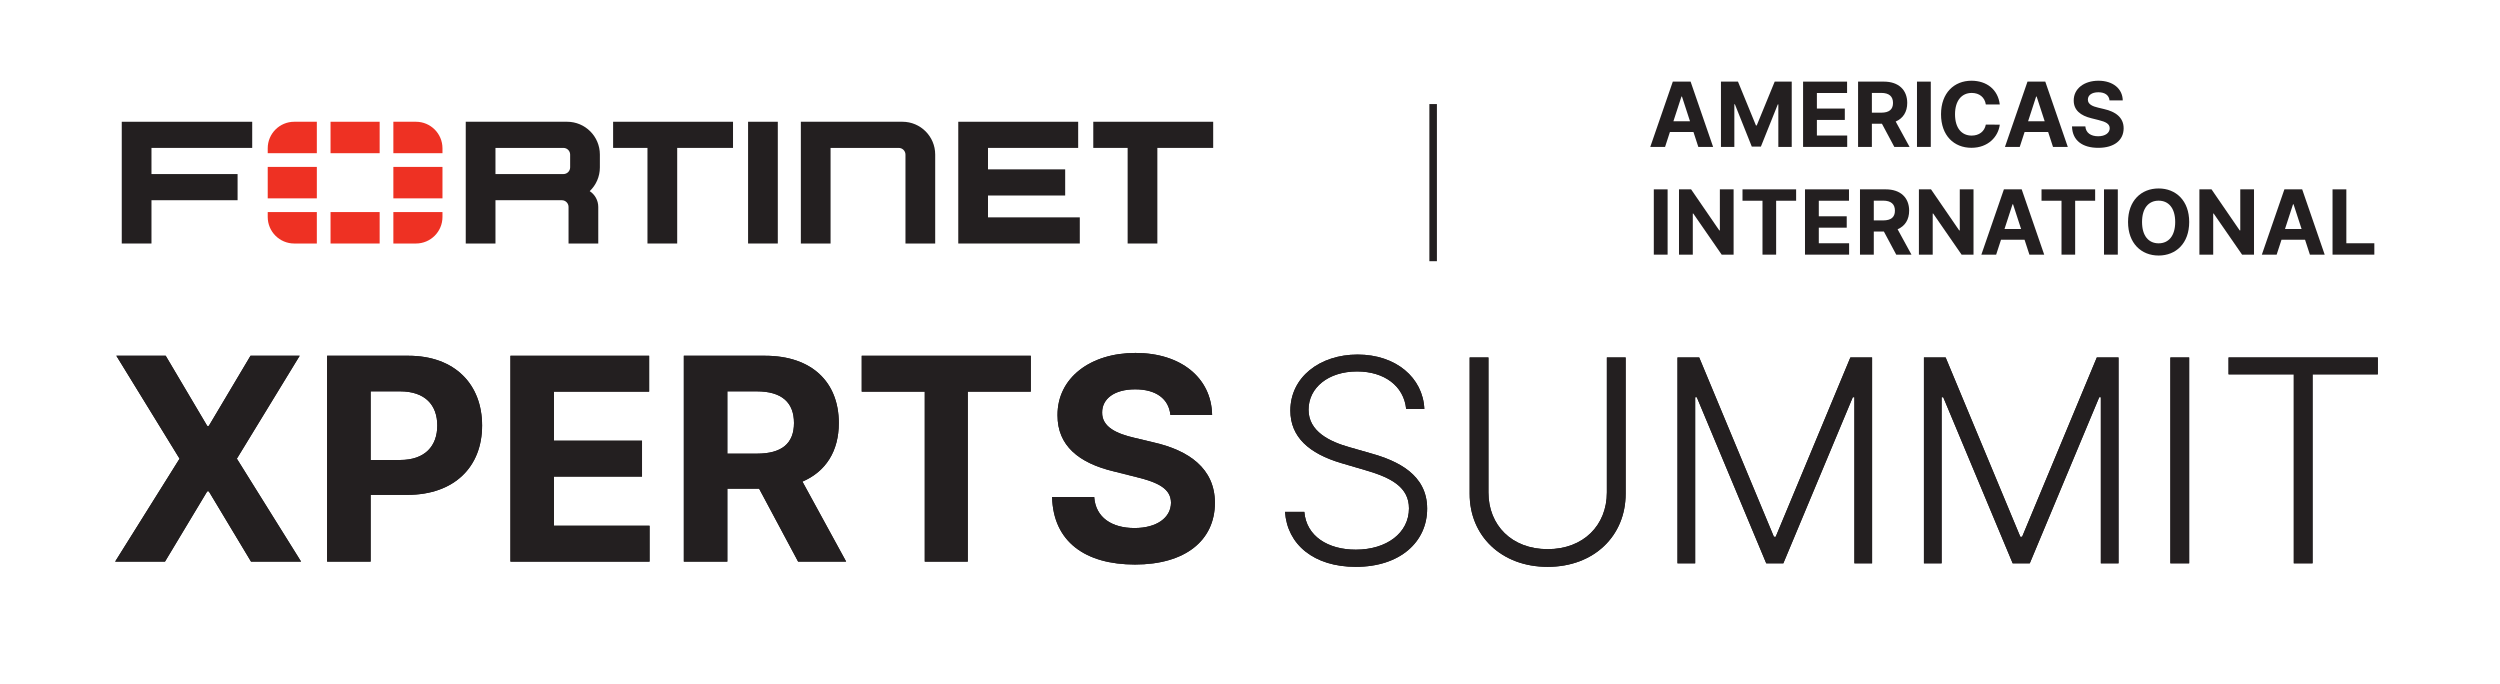
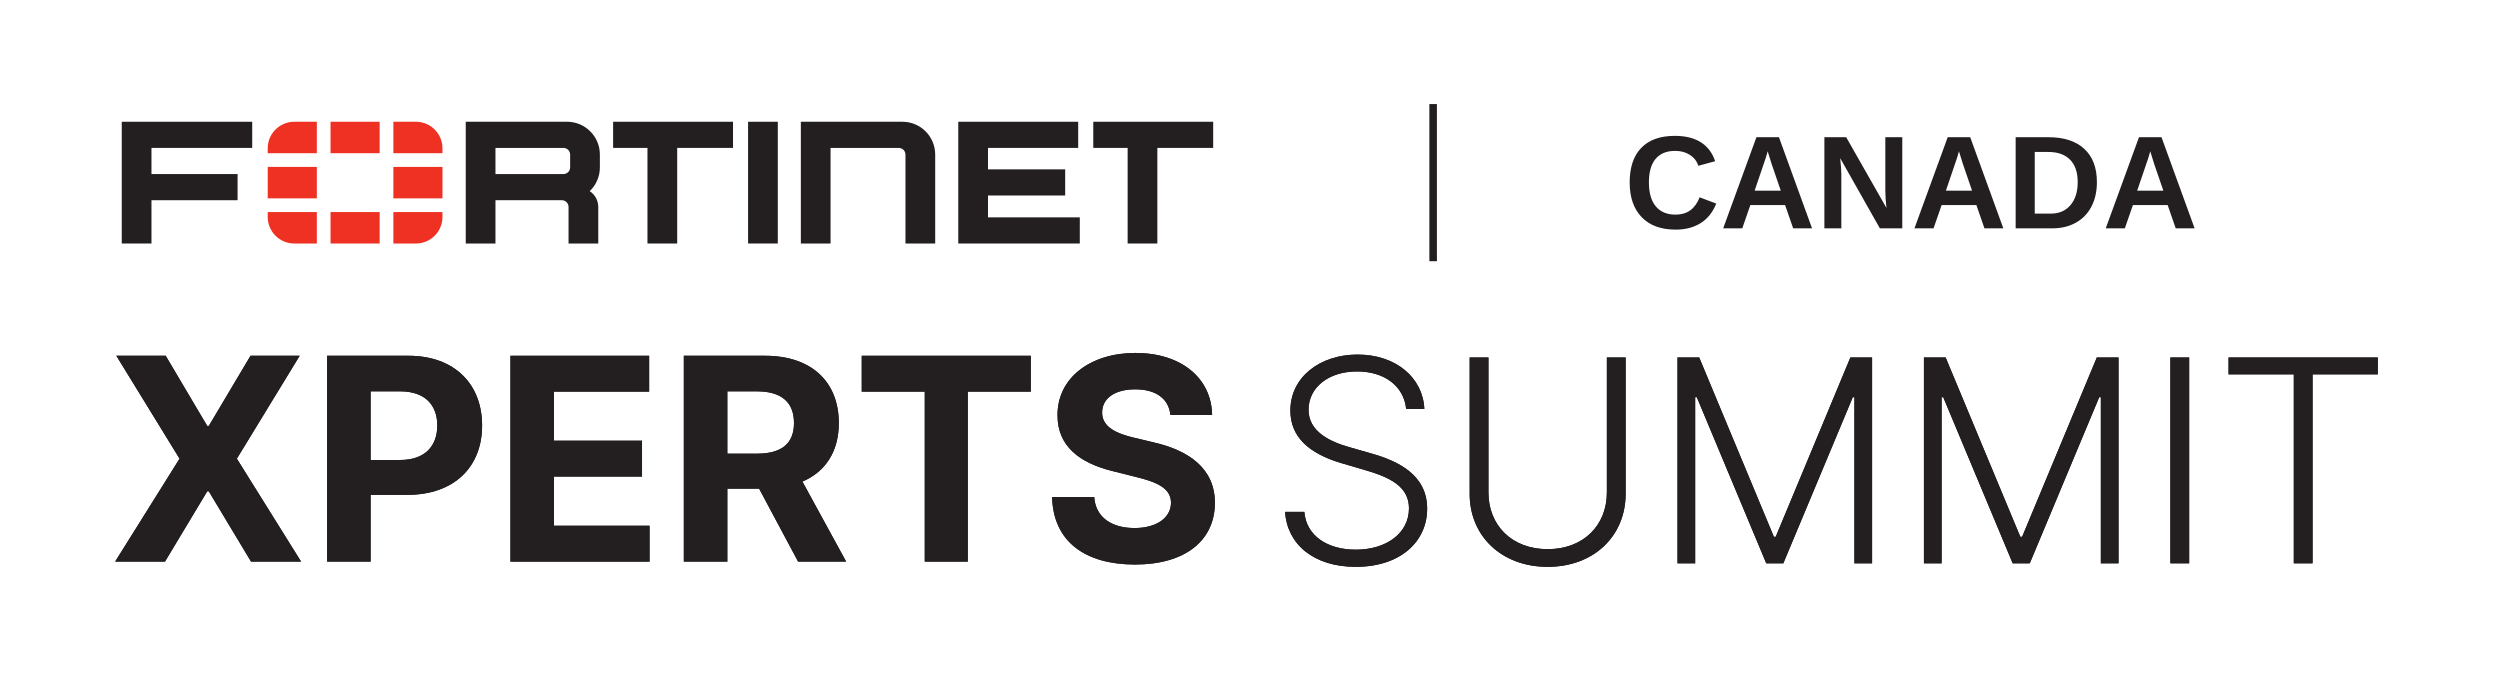
<svg xmlns="http://www.w3.org/2000/svg" width="100%" height="100%" viewBox="0 0 4562 1248" version="1.1" xml:space="preserve" style="fill-rule:evenodd;clip-rule:evenodd;stroke-linejoin:round;stroke-miterlimit:2;">
  <g id="logo" transform="matrix(4.16667,0,0,4.16667,0,0)">
    <g transform="matrix(1,0,0,1,0,-178.863)">
      <rect x="144.761" y="232.186" width="21.509" height="13.772" style="fill:rgb(238,49,35);" />
    </g>
    <g transform="matrix(1,0,0,1,0,-139.311)">
      <rect x="117.249" y="212.41" width="21.509" height="13.772" style="fill:rgb(238,49,35);" />
    </g>
    <g transform="matrix(1,0,0,1,0,-139.311)">
      <rect x="172.273" y="212.41" width="21.509" height="13.772" style="fill:rgb(238,49,35);" />
    </g>
    <g transform="matrix(1,0,0,1,0,-99.761)">
      <rect x="144.761" y="192.635" width="21.509" height="13.772" style="fill:rgb(238,49,35);" />
    </g>
    <g transform="matrix(1,0,0,1,182.161,67.0955)">
      <path d="M0,-13.772C6.418,-13.772 11.621,-8.569 11.621,-2.151L11.621,0L-9.888,0L-9.888,-13.772L0,-13.772Z" style="fill:rgb(238,49,35);fill-rule:nonzero;" />
    </g>
    <g transform="matrix(1,0,0,1,172.273,92.874)">
      <path d="M0,13.772L0,0L21.509,0L21.509,2.151C21.509,8.569 16.306,13.772 9.888,13.772L0,13.772Z" style="fill:rgb(238,49,35);fill-rule:nonzero;" />
    </g>
    <g transform="matrix(1,0,0,1,117.249,55.4745)">
      <path d="M0,9.47C0,3.052 5.203,-2.151 11.621,-2.151L21.509,-2.151L21.509,11.621L0,11.621L0,9.47Z" style="fill:rgb(238,49,35);fill-rule:nonzero;" />
    </g>
    <g transform="matrix(1,0,0,1,128.87,92.874)">
      <path d="M0,13.772C-6.418,13.772 -11.621,8.569 -11.621,2.151L-11.621,0L9.888,0L9.888,13.772L0,13.772Z" style="fill:rgb(238,49,35);fill-rule:nonzero;" />
    </g>
    <g transform="matrix(1,0,0,1,249.695,86.682)">
      <path d="M0,-13.395C0,-11.768 -1.319,-10.449 -2.946,-10.449L-32.704,-10.449L-32.704,-21.906L-2.946,-21.906C-1.319,-21.906 0,-20.587 0,-18.96L0,-13.395ZM13.018,-19.005C13.018,-26.932 6.591,-33.359 -1.337,-33.359L-45.721,-33.358L-45.721,19.964L-32.704,19.964L-32.704,1.003L-3.647,1.003C-2.02,1.003 -0.701,2.322 -0.701,3.949L-0.701,19.964L12.316,19.964L12.316,3.949C12.316,1.053 10.826,-1.494 8.573,-2.972C11.31,-5.585 13.018,-9.268 13.018,-13.351L13.018,-19.005Z" style="fill:rgb(35,31,32);fill-rule:nonzero;" />
    </g>
    <g transform="matrix(1,0,0,1,395.215,106.646)">
      <path d="M0,-53.323L-44.471,-53.322L-44.483,-53.322L-44.483,0L-31.465,0L-31.465,-41.87L-1.609,-41.87C0.018,-41.87 1.337,-40.551 1.337,-38.924L1.337,0L14.355,0L14.355,-38.968C14.355,-46.896 7.928,-53.323 0,-53.323" style="fill:rgb(35,31,32);fill-rule:nonzero;" />
    </g>
    <g transform="matrix(1,0,0,1,327.622,53.3223)">
      <rect x="0" y="0" width="13.018" height="53.323" style="fill:rgb(35,31,32);fill-rule:nonzero;" />
    </g>
    <g transform="matrix(1,0,0,1,321.027,106.646)">
      <path d="M0,-53.323L-52.513,-53.323L-52.513,-41.87L-37.467,-41.87L-37.467,0L-24.449,0L-24.449,-41.87L0,-41.87L0,-53.323Z" style="fill:rgb(35,31,32);fill-rule:nonzero;" />
    </g>
    <g transform="matrix(1,0,0,1,531.317,106.646)">
      <path d="M0,-53.323L-52.513,-53.323L-52.513,-41.87L-37.467,-41.87L-37.467,0L-24.449,0L-24.449,-41.87L0,-41.87L0,-53.323Z" style="fill:rgb(35,31,32);fill-rule:nonzero;" />
    </g>
    <g transform="matrix(1,0,0,1,432.692,64.7758)">
      <path d="M0,30.417L0,20.848L33.803,20.848L33.803,9.395L0,9.395L0,-0L39.495,-0L39.495,-11.453L-13.017,-11.453L-13.017,41.87L40.206,41.87L40.206,30.417L0,30.417Z" style="fill:rgb(35,31,32);fill-rule:nonzero;" />
    </g>
    <g transform="matrix(1,0,0,1,110.455,95.1942)">
      <path d="M0,-30.418L0,-41.871L-57.133,-41.871L-57.133,11.453L-44.115,11.453L-44.115,-7.508L-6.403,-7.508L-6.403,-18.961L-44.115,-18.961L-44.115,-30.418L0,-30.418Z" style="fill:rgb(35,31,32);fill-rule:nonzero;" />
    </g>
    <g transform="matrix(-1,0,0,1,1255.29,-139.311)">
      <rect x="625.994" y="184.887" width="3.301" height="68.818" style="fill:rgb(35,31,32);" />
    </g>
    <g transform="matrix(1,0,0,1,90.7461,215.231)">
      <path d="M0,-28.701L0.704,-28.701L18.973,-59.428L40.499,-59.428L12.986,-14.35L41.115,30.727L19.193,30.727L0.704,-0.043L0,-0.043L-18.489,30.727L-40.323,30.727L-12.106,-14.35L-39.795,-59.428L-18.181,-59.428L0,-28.701Z" style="fill:rgb(35,31,32);fill-rule:nonzero;" />
    </g>
    <g transform="matrix(1,0,0,1,175.262,200.308)">
      <path d="M0,1.145C10.917,1.145 16.244,-5.018 16.244,-13.954C16.244,-22.934 10.917,-28.921 -0.088,-28.921L-12.942,-28.921L-12.942,1.145L0,1.145ZM-32.003,-44.505L3.566,-44.505C24.035,-44.505 35.877,-31.871 35.877,-13.954C35.877,4.05 23.815,16.42 3.082,16.42L-12.942,16.42L-12.942,45.65L-32.003,45.65L-32.003,-44.505Z" style="fill:rgb(35,31,32);fill-rule:nonzero;" />
    </g>
    <g transform="matrix(1,0,0,1,223.549,245.959)">
      <path d="M0,-90.155L60.749,-90.155L60.749,-74.44L19.061,-74.44L19.061,-52.957L57.623,-52.957L57.623,-37.242L19.061,-37.242L19.061,-15.716L60.925,-15.716L60.925,0L0,0L0,-90.155Z" style="fill:rgb(35,31,32);fill-rule:nonzero;" />
    </g>
    <g transform="matrix(1,0,0,1,331.483,203.082)">
      <path d="M0,-4.402C10.917,-4.402 16.244,-8.892 16.244,-17.828C16.244,-26.809 10.917,-31.695 -0.088,-31.695L-12.942,-31.695L-12.942,-4.402L0,-4.402ZM-32.003,-47.278L3.566,-47.278C24.035,-47.278 35.877,-35.745 35.877,-17.828C35.877,-5.502 30.198,3.434 19.941,7.836L39.09,42.876L18.048,42.876L0.968,10.917L-12.942,10.917L-12.942,42.876L-32.003,42.876L-32.003,-47.278Z" style="fill:rgb(35,31,32);fill-rule:nonzero;" />
    </g>
    <g transform="matrix(1,0,0,1,377.393,245.959)">
      <path d="M0,-90.155L74.043,-90.155L74.043,-74.44L46.442,-74.44L46.442,0L27.601,0L27.601,-74.44L0,-74.44L0,-90.155Z" style="fill:rgb(35,31,32);fill-rule:nonzero;" />
    </g>
    <g transform="matrix(1,0,0,1,497.169,231.3)">
      <path d="M0,-60.793C-9.332,-60.793 -14.483,-56.523 -14.483,-50.712C-14.615,-44.241 -8.056,-41.336 -0.22,-39.531L7.88,-37.594C23.551,-34.072 34.865,-26.104 34.909,-11.093C34.865,5.414 21.923,15.935 -0.088,15.935C-21.966,15.935 -35.921,5.855 -36.405,-13.647L-17.96,-13.647C-17.344,-4.622 -10.213,-0.044 -0.308,-0.044C9.376,-0.044 15.628,-4.534 15.672,-11.137C15.628,-17.212 10.169,-20.03 0.352,-22.407L-9.464,-24.872C-24.695,-28.526 -34.072,-36.141 -34.028,-49.436C-34.116,-65.811 -19.633,-76.728 0.132,-76.728C20.206,-76.728 33.412,-65.635 33.676,-49.568L15.407,-49.568C14.703,-56.655 9.113,-60.793 0,-60.793" style="fill:rgb(35,31,32);fill-rule:nonzero;" />
    </g>
    <g transform="matrix(1,0,0,1,594.344,240.855)">
      <path d="M0,-78.18C-12.59,-78.18 -21.262,-71.093 -21.262,-61.408C-21.262,-51.9 -12.062,-47.454 -3.302,-44.988L6.207,-42.259C17.652,-39.046 30.682,-33.059 30.682,-18.092C30.682,-3.653 18.973,7.396 -0.572,7.396C-18.973,7.396 -30.595,-2.42 -31.563,-16.683L-23.111,-16.683C-22.23,-5.986 -12.722,-0.131 -0.572,-0.131C12.898,-0.131 22.715,-7.395 22.715,-18.224C22.715,-27.424 15.055,-31.606 3.874,-34.864L-6.911,-38.033C-21.042,-42.215 -29.23,-49.479 -29.23,-61.056C-29.23,-75.583 -16.42,-85.576 0.22,-85.576C16.992,-85.576 28.834,-75.451 29.45,-61.76L21.482,-61.76C20.47,-71.797 11.93,-78.18 0,-78.18" style="fill:rgb(35,31,32);fill-rule:nonzero;" />
    </g>
    <g transform="matrix(1,0,0,1,711.957,248.251)">
      <path d="M0,-91.695L0,-32.003C0,-13.602 -13.823,0 -34.16,0C-54.454,0 -68.364,-13.602 -68.32,-32.003L-68.32,-91.695L-60.088,-91.695L-60.088,-32.575C-60.088,-18.225 -49.876,-7.747 -34.16,-7.747C-18.445,-7.747 -8.232,-18.225 -8.232,-32.575L-8.232,-91.695L0,-91.695Z" style="fill:rgb(35,31,32);fill-rule:nonzero;" />
    </g>
    <g transform="matrix(1,0,0,1,744.169,246.711)">
      <path d="M0,-90.155L32.708,-11.622L33.5,-11.622L66.207,-90.155L75.716,-90.155L75.716,0L67.968,0L67.968,-72.767L67.264,-72.767L36.845,0L29.362,0L-1.057,-72.767L-1.761,-72.767L-1.761,0L-9.509,0L-9.509,-90.155L0,-90.155Z" style="fill:rgb(35,31,32);fill-rule:nonzero;" />
    </g>
    <g transform="matrix(1,0,0,1,852.097,246.711)">
      <path d="M0,-90.155L32.707,-11.622L33.5,-11.622L66.207,-90.155L75.716,-90.155L75.716,0L67.968,0L67.968,-72.767L67.264,-72.767L36.845,0L29.362,0L-1.057,-72.767L-1.761,-72.767L-1.761,0L-9.509,0L-9.509,-90.155L0,-90.155Z" style="fill:rgb(35,31,32);fill-rule:nonzero;" />
    </g>
    <g transform="matrix(-1,0,0,1,1909.27,103.986)">
      <rect x="950.517" y="52.57" width="8.232" height="90.155" style="fill:rgb(35,31,32);" />
    </g>
    <g transform="matrix(1,0,0,1,975.996,246.711)">
      <path d="M0,-90.155L65.371,-90.155L65.371,-82.76L36.802,-82.76L36.802,0L28.569,0L28.569,-82.76L0,-82.76L0,-90.155Z" style="fill:rgb(35,31,32);fill-rule:nonzero;" />
    </g>
    <g transform="matrix(1,0,0,1,90.7461,215.231)">
      <path d="M0,-28.701L0.704,-28.701L18.973,-59.428L40.499,-59.428L12.986,-14.35L41.115,30.727L19.193,30.727L0.704,-0.043L0,-0.043L-18.489,30.727L-40.323,30.727L-12.106,-14.35L-39.795,-59.428L-18.181,-59.428L0,-28.701Z" style="fill:rgb(35,31,32);fill-rule:nonzero;" />
    </g>
    <g transform="matrix(1,0,0,1,175.262,200.308)">
      <path d="M0,1.145C10.917,1.145 16.244,-5.018 16.244,-13.954C16.244,-22.934 10.917,-28.921 -0.088,-28.921L-12.942,-28.921L-12.942,1.145L0,1.145ZM-32.003,-44.505L3.566,-44.505C24.035,-44.505 35.877,-31.871 35.877,-13.954C35.877,4.05 23.815,16.42 3.082,16.42L-12.942,16.42L-12.942,45.65L-32.003,45.65L-32.003,-44.505Z" style="fill:rgb(35,31,32);fill-rule:nonzero;" />
    </g>
    <g transform="matrix(1,0,0,1,223.549,245.959)">
      <path d="M0,-90.155L60.749,-90.155L60.749,-74.44L19.061,-74.44L19.061,-52.957L57.623,-52.957L57.623,-37.242L19.061,-37.242L19.061,-15.716L60.925,-15.716L60.925,0L0,0L0,-90.155Z" style="fill:rgb(35,31,32);fill-rule:nonzero;" />
    </g>
    <g transform="matrix(1,0,0,1,331.483,203.082)">
      <path d="M0,-4.402C10.917,-4.402 16.244,-8.892 16.244,-17.828C16.244,-26.809 10.917,-31.695 -0.088,-31.695L-12.942,-31.695L-12.942,-4.402L0,-4.402ZM-32.003,-47.278L3.566,-47.278C24.035,-47.278 35.877,-35.745 35.877,-17.828C35.877,-5.502 30.198,3.434 19.941,7.836L39.09,42.876L18.048,42.876L0.968,10.917L-12.942,10.917L-12.942,42.876L-32.003,42.876L-32.003,-47.278Z" style="fill:rgb(35,31,32);fill-rule:nonzero;" />
    </g>
    <g transform="matrix(1,0,0,1,377.393,245.959)">
      <path d="M0,-90.155L74.043,-90.155L74.043,-74.44L46.442,-74.44L46.442,0L27.601,0L27.601,-74.44L0,-74.44L0,-90.155Z" style="fill:rgb(35,31,32);fill-rule:nonzero;" />
    </g>
    <g transform="matrix(1,0,0,1,497.169,231.3)">
      <path d="M0,-60.793C-9.332,-60.793 -14.483,-56.523 -14.483,-50.712C-14.615,-44.241 -8.056,-41.336 -0.22,-39.531L7.88,-37.594C23.551,-34.072 34.865,-26.104 34.909,-11.093C34.865,5.414 21.923,15.935 -0.088,15.935C-21.966,15.935 -35.921,5.855 -36.405,-13.647L-17.96,-13.647C-17.344,-4.622 -10.213,-0.044 -0.308,-0.044C9.376,-0.044 15.628,-4.534 15.672,-11.137C15.628,-17.212 10.169,-20.03 0.352,-22.407L-9.464,-24.872C-24.695,-28.526 -34.072,-36.141 -34.028,-49.436C-34.116,-65.811 -19.633,-76.728 0.132,-76.728C20.206,-76.728 33.412,-65.635 33.676,-49.568L15.407,-49.568C14.703,-56.655 9.113,-60.793 0,-60.793" style="fill:rgb(35,31,32);fill-rule:nonzero;" />
    </g>
    <g transform="matrix(1,0,0,1,594.344,240.855)">
      <path d="M0,-78.18C-12.59,-78.18 -21.262,-71.093 -21.262,-61.408C-21.262,-51.9 -12.062,-47.454 -3.302,-44.988L6.207,-42.259C17.652,-39.046 30.682,-33.059 30.682,-18.092C30.682,-3.653 18.973,7.396 -0.572,7.396C-18.973,7.396 -30.595,-2.42 -31.563,-16.683L-23.111,-16.683C-22.23,-5.986 -12.722,-0.131 -0.572,-0.131C12.898,-0.131 22.715,-7.395 22.715,-18.224C22.715,-27.424 15.055,-31.606 3.874,-34.864L-6.911,-38.033C-21.042,-42.215 -29.23,-49.478 -29.23,-61.056C-29.23,-75.583 -16.42,-85.576 0.22,-85.576C16.992,-85.576 28.834,-75.451 29.45,-61.76L21.482,-61.76C20.47,-71.797 11.93,-78.18 0,-78.18" style="fill:rgb(35,31,32);fill-rule:nonzero;" />
    </g>
    <g transform="matrix(1,0,0,1,711.957,248.251)">
      <path d="M0,-91.695L0,-32.003C0,-13.602 -13.823,0 -34.16,0C-54.454,0 -68.364,-13.602 -68.32,-32.003L-68.32,-91.695L-60.089,-91.695L-60.089,-32.575C-60.089,-18.225 -49.876,-7.747 -34.16,-7.747C-18.445,-7.747 -8.232,-18.225 -8.232,-32.575L-8.232,-91.695L0,-91.695Z" style="fill:rgb(35,31,32);fill-rule:nonzero;" />
    </g>
    <g transform="matrix(1,0,0,1,744.169,246.711)">
      <path d="M0,-90.155L32.708,-11.622L33.5,-11.622L66.207,-90.155L75.716,-90.155L75.716,0L67.968,0L67.968,-72.767L67.264,-72.767L36.845,0L29.362,0L-1.057,-72.767L-1.761,-72.767L-1.761,0L-9.508,0L-9.508,-90.155L0,-90.155Z" style="fill:rgb(35,31,32);fill-rule:nonzero;" />
    </g>
    <g transform="matrix(1,0,0,1,852.097,246.711)">
      <path d="M0,-90.155L32.707,-11.622L33.5,-11.622L66.207,-90.155L75.716,-90.155L75.716,0L67.968,0L67.968,-72.767L67.264,-72.767L36.845,0L29.362,0L-1.057,-72.767L-1.761,-72.767L-1.761,0L-9.509,0L-9.509,-90.155L0,-90.155Z" style="fill:rgb(35,31,32);fill-rule:nonzero;" />
    </g>
    <g transform="matrix(-1,0,0,1,1909.27,103.986)">
      <rect x="950.517" y="52.57" width="8.232" height="90.155" style="fill:rgb(35,31,32);" />
    </g>
    <g transform="matrix(1,0,0,1,975.996,246.711)">
      <path d="M0,-90.155L65.371,-90.155L65.371,-82.76L36.802,-82.76L36.802,0L28.569,0L28.569,-82.76L0,-82.76L0,-90.155Z" style="fill:rgb(35,31,32);fill-rule:nonzero;" />
    </g>
-     <g transform="matrix(1,0,0,1,740.136,46.9848)">
-       <path d="M0,6.115L-3.519,-4.705L-3.742,-4.705L-7.261,6.115L0,6.115ZM-17.396,17.354L-7.525,-11.239L0.265,-11.239L10.122,17.354L3.644,17.354L1.521,10.834L-8.796,10.834L-10.918,17.354L-17.396,17.354Z" style="fill:rgb(35,31,32);fill-rule:nonzero;" />
-     </g>
-     <g transform="matrix(1,0,0,1,761.149,64.3394)">
-       <path d="M0,-28.594L7.875,-9.383L8.21,-9.383L16.084,-28.594L23.54,-28.594L23.54,0L17.676,0L17.676,-18.611L17.438,-18.611L10.039,-0.14L6.046,-0.14L-1.354,-18.681L-1.591,-18.681L-1.591,0L-7.455,0L-7.455,-28.594L0,-28.594Z" style="fill:rgb(35,31,32);fill-rule:nonzero;" />
-     </g>
-     <g transform="matrix(1,0,0,1,789.662,64.3394)">
-       <path d="M0,-28.594L19.268,-28.594L19.268,-23.61L6.045,-23.61L6.045,-16.796L18.275,-16.796L18.275,-11.812L6.045,-11.812L6.045,-4.985L19.323,-4.985L19.323,0L0,0L0,-28.594Z" style="fill:rgb(35,31,32);fill-rule:nonzero;" />
-     </g>
-     <g transform="matrix(1,0,0,1,823.897,50.74)">
-       <path d="M0,-1.396C3.462,-1.396 5.151,-2.82 5.151,-5.654C5.151,-8.502 3.462,-10.052 -0.028,-10.052L-4.105,-10.052L-4.105,-1.396L0,-1.396ZM-10.15,-14.995L1.131,-14.995C7.623,-14.995 11.379,-11.336 11.379,-5.654C11.379,-1.745 9.577,1.089 6.324,2.485L12.397,13.599L5.724,13.599L0.307,3.463L-4.105,3.463L-4.105,13.599L-10.15,13.599L-10.15,-14.995Z" style="fill:rgb(35,31,32);fill-rule:nonzero;" />
-     </g>
-     <g transform="matrix(-1,0,0,1,1685.14,-199.197)">
-       <rect x="839.55" y="234.942" width="6.045" height="28.594" style="fill:rgb(35,31,32);" />
-     </g>
-     <g transform="matrix(1,0,0,1,869.693,54.3281)">
-       <path d="M0,-8.572C-0.461,-11.714 -2.848,-13.626 -6.157,-13.626C-10.583,-13.626 -13.487,-10.234 -13.487,-4.286C-13.487,1.829 -10.541,5.054 -6.199,5.054C-2.974,5.054 -0.572,3.295 0,0.238L6.115,0.266C5.459,5.529 1.033,10.402 -6.297,10.402C-13.947,10.402 -19.616,5.041 -19.616,-4.286C-19.616,-13.64 -13.85,-18.974 -6.297,-18.974C0.321,-18.974 5.319,-15.176 6.115,-8.572L0,-8.572Z" style="fill:rgb(35,31,32);fill-rule:nonzero;" />
-     </g>
-     <g transform="matrix(1,0,0,1,895.47,46.9848)">
-       <path d="M0,6.115L-3.519,-4.705L-3.742,-4.705L-7.261,6.115L0,6.115ZM-17.396,17.354L-7.525,-11.239L0.265,-11.239L10.122,17.354L3.644,17.354L1.521,10.834L-8.796,10.834L-10.918,17.354L-17.396,17.354Z" style="fill:rgb(35,31,32);fill-rule:nonzero;" />
-     </g>
-     <g transform="matrix(1,0,0,1,918.983,59.6894)">
-       <path d="M0,-19.281C-2.96,-19.281 -4.594,-17.927 -4.594,-16.084C-4.636,-14.031 -2.556,-13.11 -0.07,-12.537L2.499,-11.923C7.47,-10.806 11.058,-8.279 11.071,-3.518C11.058,1.718 6.953,5.054 -0.028,5.054C-6.967,5.054 -11.393,1.857 -11.547,-4.328L-5.696,-4.328C-5.501,-1.466 -3.239,-0.013 -0.098,-0.013C2.974,-0.013 4.956,-1.438 4.97,-3.532C4.956,-5.459 3.225,-6.352 0.111,-7.106L-3.002,-7.888C-7.833,-9.047 -10.807,-11.462 -10.793,-15.678C-10.82,-20.872 -6.228,-24.335 0.042,-24.335C6.408,-24.335 10.597,-20.817 10.681,-15.72L4.887,-15.72C4.663,-17.969 2.89,-19.281 0,-19.281" style="fill:rgb(35,31,32);fill-rule:nonzero;" />
-     </g>
-     <g transform="matrix(-1,0,0,1,1454.62,-104.831)">
-       <rect x="724.289" y="187.759" width="6.045" height="28.594" style="fill:rgb(35,31,32);" />
-     </g>
-     <g transform="matrix(1,0,0,1,759.235,82.9277)">
-       <path d="M0,28.594L-5.222,28.594L-17.661,10.597L-17.871,10.597L-17.871,28.594L-23.916,28.594L-23.916,0L-18.61,0L-6.269,17.983L-6.018,17.983L-6.018,0L0,0L0,28.594Z" style="fill:rgb(35,31,32);fill-rule:nonzero;" />
-     </g>
-     <g transform="matrix(1,0,0,1,763.133,111.522)">
-       <path d="M0,-28.594L23.483,-28.594L23.483,-23.61L14.729,-23.61L14.729,0L8.754,0L8.754,-23.61L0,-23.61L0,-28.594Z" style="fill:rgb(35,31,32);fill-rule:nonzero;" />
-     </g>
-     <g transform="matrix(1,0,0,1,790.5,111.522)">
-       <path d="M0,-28.594L19.268,-28.594L19.268,-23.61L6.045,-23.61L6.045,-16.796L18.275,-16.796L18.275,-11.812L6.045,-11.812L6.045,-4.985L19.323,-4.985L19.323,0L0,0L0,-28.594Z" style="fill:rgb(35,31,32);fill-rule:nonzero;" />
-     </g>
-     <g transform="matrix(1,0,0,1,824.735,97.9226)">
-       <path d="M0,-1.396C3.462,-1.396 5.151,-2.82 5.151,-5.654C5.151,-8.502 3.462,-10.052 -0.028,-10.052L-4.105,-10.052L-4.105,-1.396L0,-1.396ZM-10.15,-14.995L1.131,-14.995C7.623,-14.995 11.379,-11.336 11.379,-5.654C11.379,-1.745 9.577,1.089 6.324,2.485L12.397,13.599L5.724,13.599L0.307,3.463L-4.105,3.463L-4.105,13.599L-10.15,13.599L-10.15,-14.995Z" style="fill:rgb(35,31,32);fill-rule:nonzero;" />
-     </g>
-     <g transform="matrix(1,0,0,1,864.304,82.9277)">
-       <path d="M0,28.594L-5.222,28.594L-17.661,10.597L-17.871,10.597L-17.871,28.594L-23.916,28.594L-23.916,0L-18.61,0L-6.269,17.983L-6.018,17.983L-6.018,0L0,0L0,28.594Z" style="fill:rgb(35,31,32);fill-rule:nonzero;" />
-     </g>
-     <g transform="matrix(1,0,0,1,885.138,94.1675)">
-       <path d="M0,6.115L-3.519,-4.705L-3.742,-4.705L-7.261,6.115L0,6.115ZM-17.396,17.354L-7.525,-11.239L0.265,-11.239L10.122,17.354L3.644,17.354L1.521,10.834L-8.796,10.834L-10.918,17.354L-17.396,17.354Z" style="fill:rgb(35,31,32);fill-rule:nonzero;" />
-     </g>
-     <g transform="matrix(1,0,0,1,894.089,111.522)">
-       <path d="M0,-28.594L23.483,-28.594L23.483,-23.61L14.729,-23.61L14.729,0L8.754,0L8.754,-23.61L0,-23.61L0,-28.594Z" style="fill:rgb(35,31,32);fill-rule:nonzero;" />
-     </g>
-     <g transform="matrix(-1,0,0,1,1848.95,-104.831)">
-       <rect x="921.455" y="187.759" width="6.045" height="28.594" style="fill:rgb(35,31,32);" />
-     </g>
-     <g transform="matrix(1,0,0,1,945.372,106.564)">
-       <path d="M0,-18.68C-4.398,-18.68 -7.261,-15.399 -7.261,-9.34C-7.261,-3.28 -4.398,0.001 0,0.001C4.384,0.001 7.26,-3.28 7.26,-9.34C7.26,-15.399 4.384,-18.68 0,-18.68M0,5.348C-7.623,5.348 -13.39,-0.027 -13.39,-9.34C-13.39,-18.694 -7.623,-24.028 0,-24.028C7.581,-24.028 13.39,-18.694 13.39,-9.34C13.39,0.015 7.581,5.348 0,5.348" style="fill:rgb(35,31,32);fill-rule:nonzero;" />
-     </g>
-     <g transform="matrix(1,0,0,1,987.147,82.9277)">
-       <path d="M0,28.594L-5.222,28.594L-17.661,10.597L-17.871,10.597L-17.871,28.594L-23.916,28.594L-23.916,0L-18.61,0L-6.269,17.983L-6.018,17.983L-6.018,0L0,0L0,28.594Z" style="fill:rgb(35,31,32);fill-rule:nonzero;" />
-     </g>
-     <g transform="matrix(1,0,0,1,1007.98,94.1675)">
-       <path d="M0,6.115L-3.519,-4.705L-3.742,-4.705L-7.261,6.115L0,6.115ZM-17.396,17.354L-7.525,-11.239L0.265,-11.239L10.122,17.354L3.644,17.354L1.521,10.834L-8.796,10.834L-10.918,17.354L-17.396,17.354Z" style="fill:rgb(35,31,32);fill-rule:nonzero;" />
-     </g>
-     <g transform="matrix(1,0,0,1,1021.54,111.522)">
-       <path d="M0,-28.594L6.045,-28.594L6.045,-4.985L18.304,-4.985L18.304,0L0,0L0,-28.594Z" style="fill:rgb(35,31,32);fill-rule:nonzero;" />
-     </g>
+     <text x="837" y="100" font-family="Arial, sans-serif" font-size="58" font-weight="bold" fill="rgb(35,31,32)" text-anchor="middle">CANADA</text>
  </g>
</svg>
